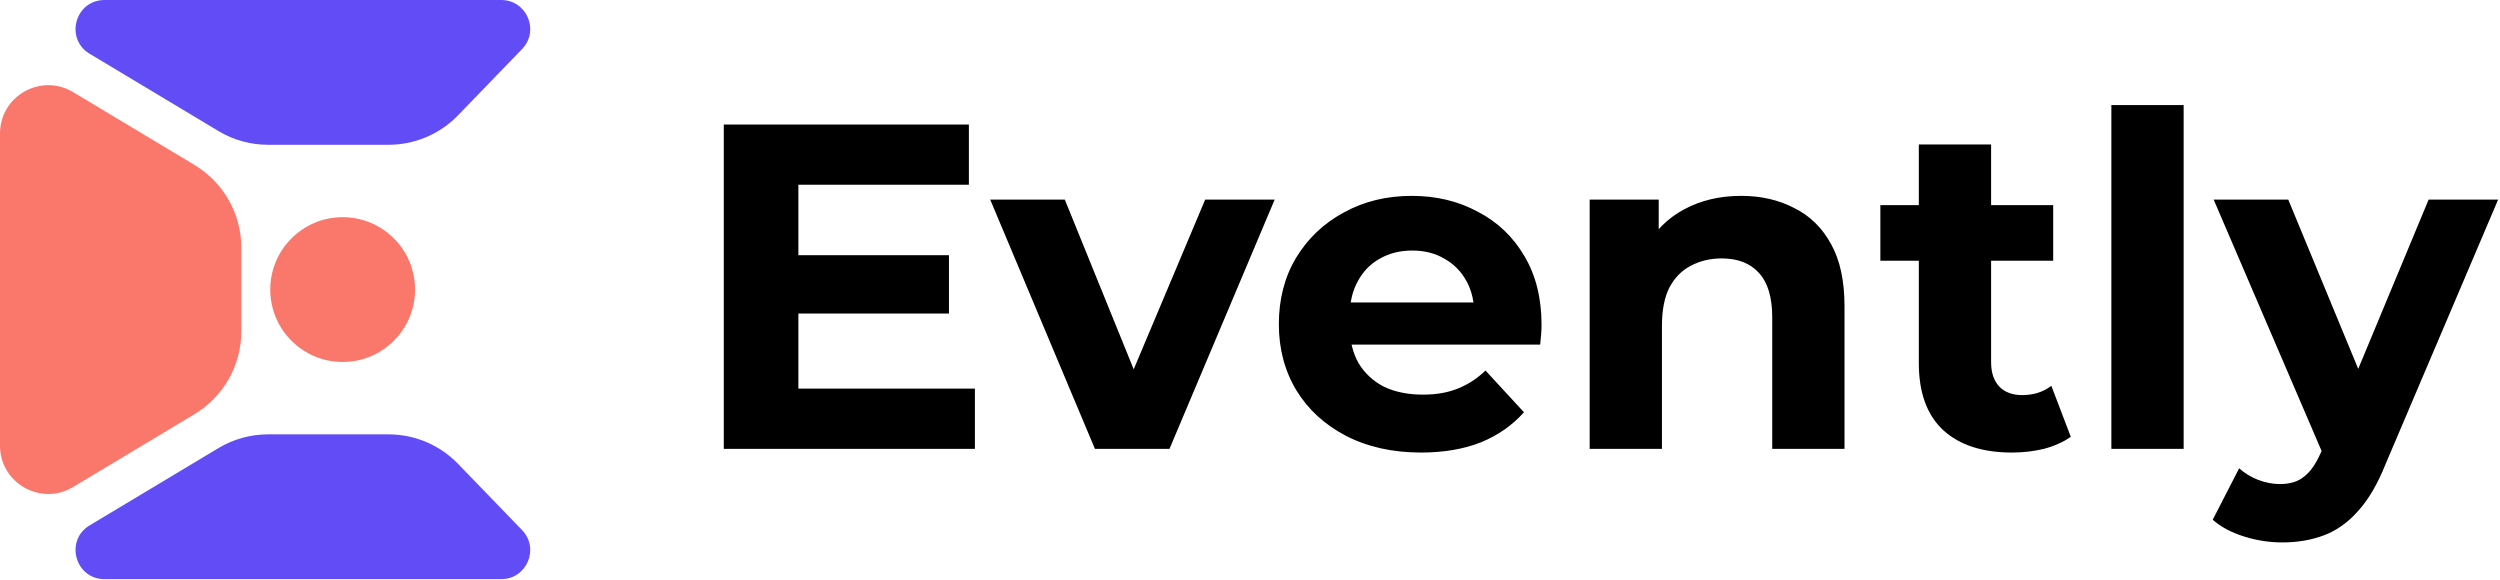
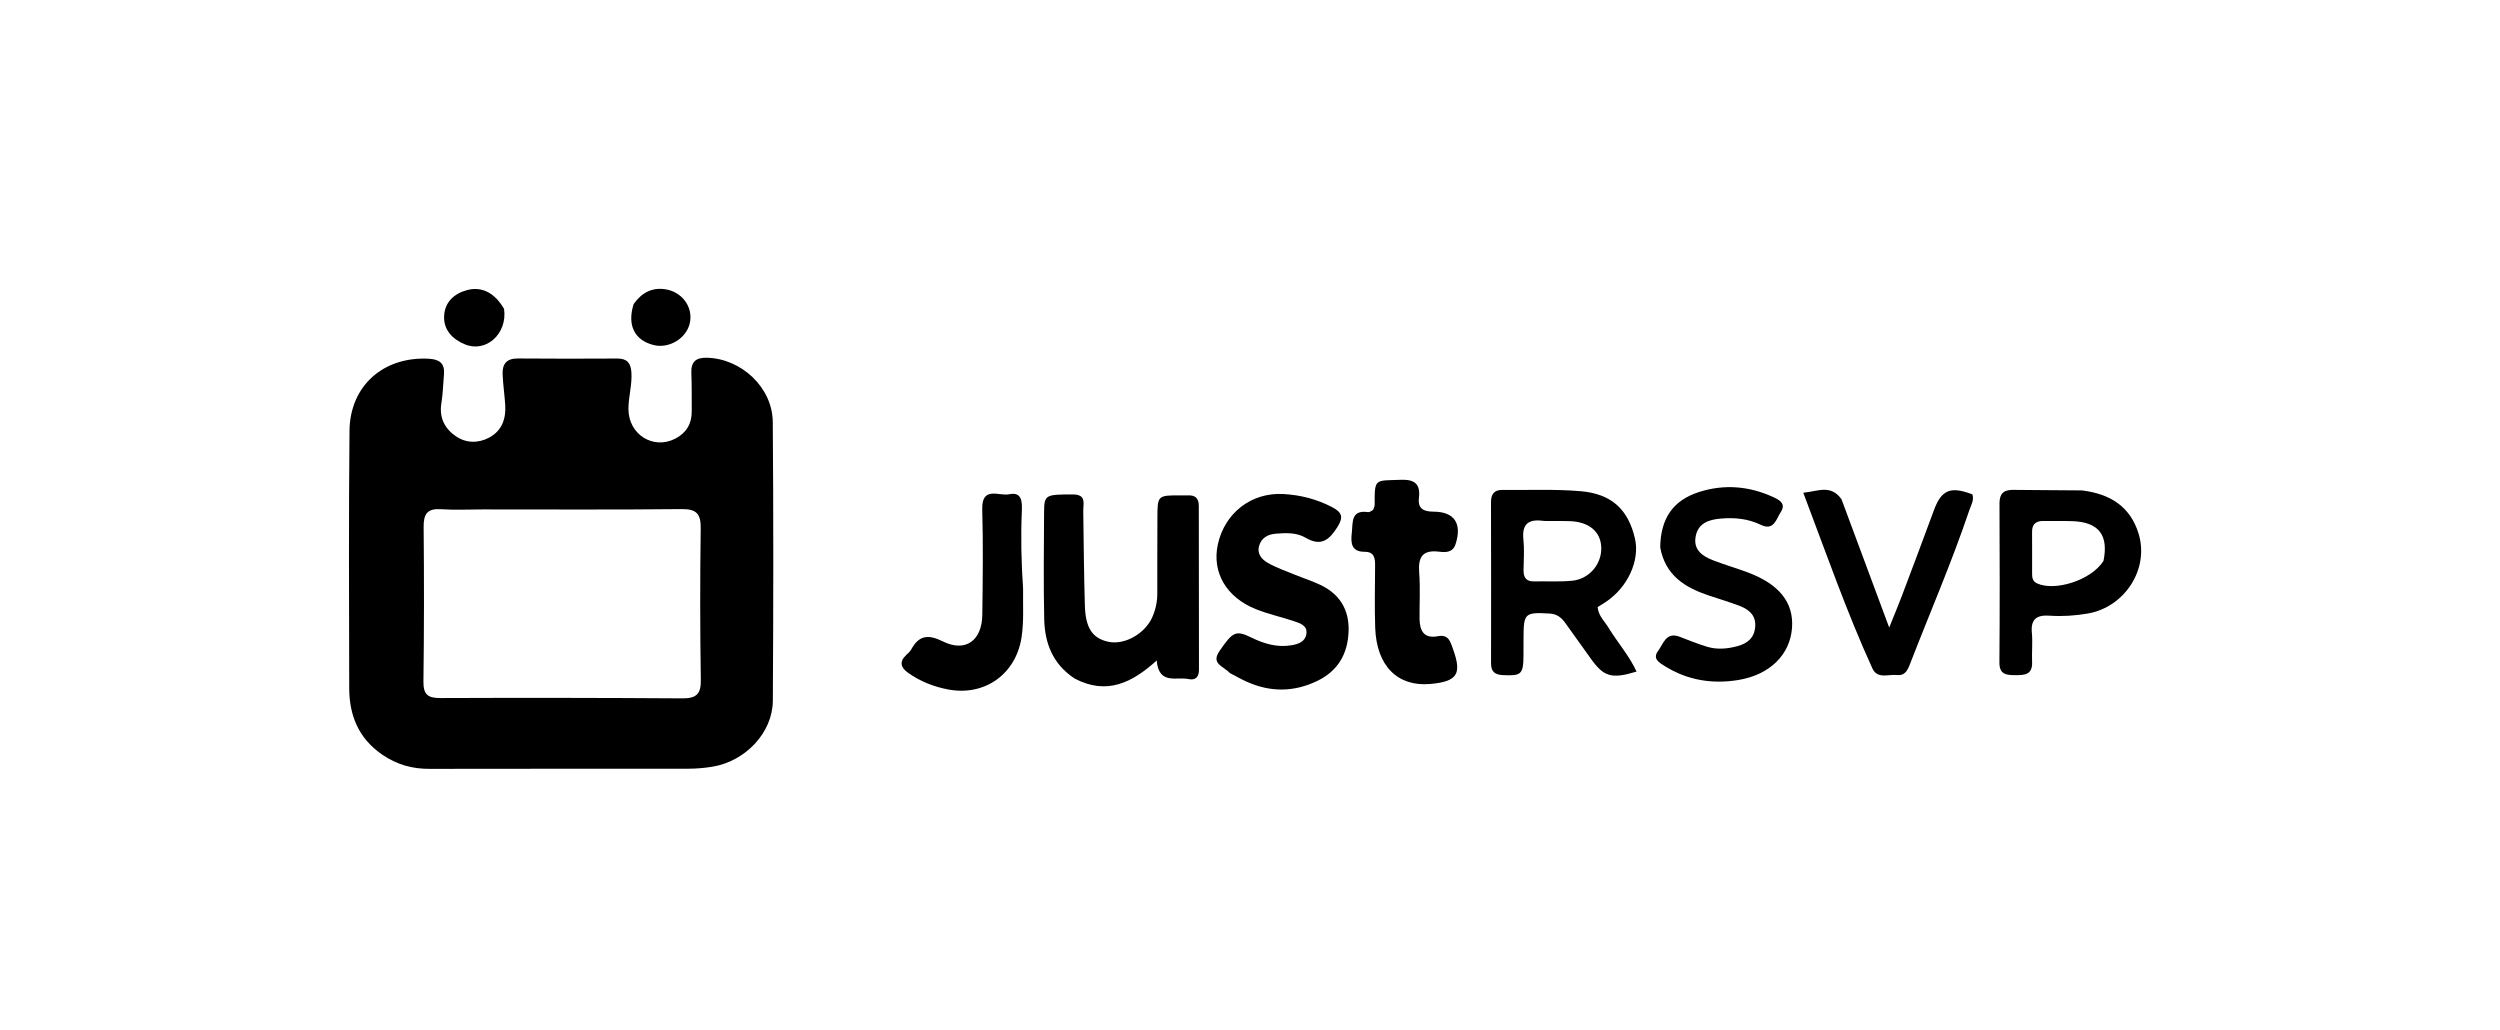
- <svg xmlns="http://www.w3.org/2000/svg" width="518" height="120" viewBox="0 0 518 120" fill="none">
-   <path d="M-3.08811e-06 27.662C-1.72904e-06 19.889 8.48 15.088 15.145 19.087L40.29 34.174C46.314 37.788 50 44.299 50 51.324L50 68.676C50 75.701 46.314 82.212 40.29 85.826L15.145 100.913C8.48 104.912 -1.57555e-05 100.111 -1.43965e-05 92.338L-3.08811e-06 27.662Z" fill="#FA776C" />
-   <path d="M103.855 -3.00576e-06C109.151 -1.88027e-06 111.85 6.362 108.169 10.17L94.896 23.9C91.128 27.799 85.938 30 80.516 30L55.54 30C51.915 30 48.358 29.015 45.25 27.15L18.575 11.145C13.357 8.014 15.577 -2.17645e-05 21.662 -2.04714e-05L103.855 -3.00576e-06Z" fill="#624CF5" />
-   <path d="M103.855 120C109.151 120 111.85 113.638 108.169 109.83L94.896 96.1C91.128 92.201 85.938 90 80.516 90L55.54 90C51.915 90 48.358 90.985 45.25 92.85L18.575 108.855C13.357 111.986 15.577 120 21.662 120L103.855 120Z" fill="#624CF5" />
-   <rect x="56" y="45" width="30" height="30" rx="15" fill="#FA776C" />
-   <path d="M164.272 52.872H196.624V64.968H164.272V52.872ZM165.424 80.52H202V93H149.968V25.8H200.752V38.28H165.424V80.52ZM226.866 93L205.169 41.352H220.626L238.674 85.8H230.994L249.714 41.352H264.114L242.322 93H226.866ZM294.45 93.768C288.562 93.768 283.378 92.616 278.898 90.312C274.482 88.008 271.058 84.872 268.626 80.904C266.194 76.872 264.978 72.296 264.978 67.176C264.978 61.992 266.162 57.416 268.53 53.448C270.962 49.416 274.258 46.28 278.418 44.04C282.578 41.736 287.282 40.584 292.53 40.584C297.586 40.584 302.13 41.672 306.162 43.848C310.258 45.96 313.49 49.032 315.858 53.064C318.226 57.032 319.41 61.8 319.41 67.368C319.41 67.944 319.378 68.616 319.314 69.384C319.25 70.088 319.186 70.76 319.122 71.4H277.17V62.664H311.25L305.49 65.256C305.49 62.568 304.946 60.232 303.858 58.248C302.77 56.264 301.266 54.728 299.346 53.64C297.426 52.488 295.186 51.912 292.626 51.912C290.066 51.912 287.794 52.488 285.81 53.64C283.89 54.728 282.386 56.296 281.298 58.344C280.21 60.328 279.666 62.696 279.666 65.448V67.752C279.666 70.568 280.274 73.064 281.49 75.24C282.77 77.352 284.53 78.984 286.77 80.136C289.074 81.224 291.762 81.768 294.834 81.768C297.586 81.768 299.986 81.352 302.034 80.52C304.146 79.688 306.066 78.44 307.794 76.776L315.762 85.416C313.394 88.104 310.418 90.184 306.834 91.656C303.25 93.064 299.122 93.768 294.45 93.768ZM360.773 40.584C364.869 40.584 368.517 41.416 371.717 43.08C374.981 44.68 377.541 47.176 379.397 50.568C381.253 53.896 382.181 58.184 382.181 63.432V93H367.205V65.736C367.205 61.576 366.277 58.504 364.421 56.52C362.629 54.536 360.069 53.544 356.741 53.544C354.373 53.544 352.229 54.056 350.309 55.08C348.453 56.04 346.981 57.544 345.893 59.592C344.869 61.64 344.357 64.264 344.357 67.464V93H329.381V41.352H343.685V55.656L340.997 51.336C342.853 47.88 345.509 45.224 348.965 43.368C352.421 41.512 356.357 40.584 360.773 40.584ZM416.876 93.768C410.796 93.768 406.06 92.232 402.668 89.16C399.276 86.024 397.58 81.384 397.58 75.24V29.928H412.556V75.048C412.556 77.224 413.132 78.92 414.284 80.136C415.436 81.288 417.004 81.864 418.988 81.864C421.356 81.864 423.372 81.224 425.036 79.944L429.068 90.504C427.532 91.592 425.676 92.424 423.5 93C421.388 93.512 419.18 93.768 416.876 93.768ZM389.612 54.024V42.504H425.42V54.024H389.612ZM437.475 93V21.768H452.451V93H437.475ZM472.878 112.392C470.19 112.392 467.534 111.976 464.91 111.144C462.286 110.312 460.142 109.16 458.477 107.688L463.95 97.032C465.102 98.056 466.414 98.856 467.886 99.432C469.422 100.008 470.926 100.296 472.398 100.296C474.51 100.296 476.174 99.784 477.39 98.76C478.67 97.8 479.822 96.168 480.846 93.864L483.534 87.528L484.686 85.896L503.214 41.352H517.614L494.286 96.168C492.622 100.328 490.702 103.592 488.526 105.96C486.414 108.328 484.046 109.992 481.422 110.952C478.862 111.912 476.014 112.392 472.878 112.392ZM481.71 95.016L458.669 41.352H474.126L491.982 84.552L481.71 95.016Z" fill="black" />
+ <svg xmlns="http://www.w3.org/2000/svg" version="1.1" id="Layer_1" x="0px" y="0px" width="100%" viewBox="0 0 816 336" enable-background="new 0 0 816 336" xml:space="preserve">
+   <path fill="#000000" opacity="1" stroke="none" d=" M124.787,246.335   C116.932,240.938 114.007,233.392 113.985,224.614   C113.914,196.625 113.813,168.634 114.075,140.647   C114.214,125.924 125.143,116.34 139.866,117.085   C143.332,117.26 145.231,118.498 144.906,122.193   C144.63,125.341 144.574,128.523 144.066,131.632   C143.298,136.339 145.183,139.926 148.803,142.401   C152.164,144.698 156.173,144.734 159.75,142.783   C163.823,140.562 165.197,136.668 164.903,132.182   C164.686,128.866 164.209,125.564 164.054,122.246   C163.898,118.904 165.263,116.969 169.025,117.007   C179.853,117.115 190.683,117.073 201.512,117.026   C204.664,117.012 205.899,118.487 206.097,121.571   C206.356,125.622 205.115,129.506 205.121,133.496   C205.134,141.814 213.218,146.899 220.443,143.159   C224.02,141.308 225.811,138.301 225.785,134.252   C225.757,130.087 225.828,125.918 225.655,121.759   C225.501,118.075 227.154,116.677 230.734,116.766   C241.979,117.049 252.144,126.463 252.233,137.751   C252.471,168.071 252.444,198.395 252.254,228.716   C252.189,239.124 243.343,248.447 232.593,250.243   C229.976,250.68 227.292,250.904 224.638,250.908   C196.482,250.948 168.326,250.88 140.17,250.955   C134.64,250.97 129.64,249.646 124.787,246.335  M157.501,166.277   C153.002,166.277 148.486,166.519 144.008,166.21   C139.573,165.903 138.233,167.646 138.275,171.965   C138.442,188.794 138.426,205.627 138.21,222.456   C138.156,226.67 139.639,227.858 143.696,227.842   C170.025,227.739 196.356,227.766 222.684,227.945   C227.157,227.975 228.826,226.662 228.752,221.961   C228.492,205.467 228.486,188.965 228.711,172.471   C228.776,167.723 227.357,166.117 222.491,166.17   C201.163,166.4 179.831,166.275 157.501,166.277  z" />
+   <path fill="#000000" opacity="1" stroke="none" d=" M350.785,221.486   C343.538,216.727 340.993,209.826 340.829,202.021   C340.585,190.371 340.719,178.712 340.791,167.058   C340.825,161.459 341.32,161.385 350.138,161.386   C354.714,161.387 353.536,164.339 353.574,166.861   C353.73,177.173 353.792,187.488 354.107,197.796   C354.331,205.144 356.706,208.448 361.924,209.507   C367.112,210.559 373.725,206.827 376.091,201.478   C377.178,199.019 377.752,196.463 377.74,193.737   C377.702,185.579 377.773,177.421 377.78,169.263   C377.787,161.653 377.776,161.653 385.597,161.694   C386.263,161.698 386.931,161.731 387.594,161.692   C390.047,161.546 391.291,162.54 391.289,165.142   C391.274,182.957 391.302,200.772 391.343,218.587   C391.348,220.936 390.239,222.14 387.967,221.653   C384.043,220.812 378.234,223.646 377.542,215.576   C369.552,222.841 361.268,226.982 350.785,221.486  z" />
+   <path fill="#000000" opacity="1" stroke="none" d=" M525.438,205.572   C528.447,210.271 531.91,214.292 534.173,219.203   C525.954,221.718 523.43,220.896 519.167,214.87   C516.474,211.061 513.706,207.306 511.021,203.492   C509.721,201.646 508.301,200.403 505.786,200.261   C497.739,199.809 497.301,200.115 497.278,208.155   C497.273,210.154 497.285,212.153 497.264,214.152   C497.203,220.111 496.496,220.653 490.585,220.358   C487.891,220.223 486.674,219.251 486.68,216.479   C486.719,198.985 486.705,181.492 486.658,163.999   C486.65,161.359 487.635,159.873 490.416,159.906   C498.908,160.005 507.441,159.609 515.881,160.322   C526.068,161.182 531.462,166.343 533.641,175.745   C535.329,183.032 531.215,191.872 523.926,196.607   C523.115,197.134 522.289,197.638 521.468,198.154   C521.737,201.243 524.028,202.972 525.438,205.572  M506.513,170.046   C505.518,170.032 504.51,170.114 503.529,169.988   C498.892,169.392 496.714,171.063 497.235,176.038   C497.578,179.321 497.35,182.671 497.283,185.988   C497.235,188.376 498.046,189.814 500.677,189.765   C504.824,189.689 508.998,189.946 513.113,189.554   C518.757,189.017 522.842,184.099 522.654,178.668   C522.476,173.535 518.69,170.345 512.447,170.106   C510.79,170.043 509.129,170.069 506.513,170.046  z" />
+   <path fill="#000000" opacity="1" stroke="none" d=" M401.422,219.68   C399.388,217.471 395.157,216.692 398.023,212.526   C402.42,206.133 403.354,205.619 408.508,208.127   C412.646,210.14 416.891,211.4 421.522,210.619   C423.726,210.248 425.984,209.472 426.391,207.001   C426.856,204.179 424.38,203.436 422.354,202.757   C418.257,201.384 413.994,200.455 409.99,198.862   C400.224,194.976 395.518,186.768 397.508,177.675   C399.758,167.397 408.471,160.656 418.927,161.252   C424.457,161.567 429.715,162.895 434.71,165.48   C437.977,167.171 438.635,168.703 436.54,172.011   C433.859,176.247 431.208,178.49 426.145,175.511   C423.217,173.789 419.724,173.912 416.373,174.202   C413.879,174.418 411.843,175.459 411.027,178   C410.137,180.773 411.867,182.621 413.887,183.767   C416.613,185.313 419.632,186.351 422.549,187.549   C425.316,188.684 428.182,189.597 430.883,190.866   C437.269,193.863 440.427,199.011 440.182,206.049   C439.923,213.474 436.665,219.081 429.762,222.349   C422.218,225.921 414.663,225.945 407.078,222.576   C405.256,221.767 403.508,220.791 401.422,219.68  z" />
+   <path fill="#000000" opacity="1" stroke="none" d=" M679.51,160.068   C688.811,161.191 695.355,165.389 698.044,174.213   C701.564,185.766 693.515,198.189 681.408,200.263   C677.293,200.969 673.137,201.243 668.991,200.957   C664.783,200.667 662.769,202.064 663.202,206.585   C663.502,209.714 663.135,212.901 663.278,216.053   C663.468,220.265 660.807,220.396 657.717,220.369   C654.79,220.343 652.576,220.144 652.607,216.191   C652.743,198.903 652.713,181.613 652.636,164.324   C652.621,161.076 654.021,159.852 657.122,159.894   C664.435,159.992 671.749,159.986 679.51,160.068  M686.577,183.089   C688.307,174.637 685.013,170.392 676.417,170.106   C673.263,170.001 670.102,170.08 666.945,170.051   C664.522,170.029 663.24,171.064 663.269,173.626   C663.32,178.112 663.258,182.6 663.278,187.088   C663.284,188.419 663.341,189.698 664.877,190.411   C670.66,193.096 682.54,189.455 686.577,183.089  z" />
+   <path fill="#000000" opacity="1" stroke="none" d=" M541.892,178.662   C542.023,169.184 546.102,163.32 554.517,160.61   C562.795,157.944 570.96,158.647 578.848,162.276   C580.89,163.215 583.018,164.419 581.242,167.142   C579.745,169.438 579,173.369 574.739,171.309   C570.534,169.276 566.116,168.867 561.58,169.271   C557.717,169.614 554.195,170.77 553.444,175.215   C552.709,179.562 555.732,181.548 559.155,182.881   C562.873,184.329 566.724,185.433 570.463,186.831   C580.719,190.665 585.473,196.637 584.925,204.846   C584.345,213.543 577.79,220.238 567.444,221.944   C559,223.337 550.843,222.083 543.432,217.445   C541.569,216.279 539.275,215.029 541.221,212.436   C542.943,210.142 543.782,206.105 548.268,207.852   C551.208,208.997 554.148,210.171 557.162,211.092   C560.42,212.088 563.709,211.803 567.013,210.928   C570.452,210.017 572.66,208.159 572.907,204.462   C573.149,200.835 570.847,198.949 567.902,197.804   C564.495,196.48 560.966,195.471 557.502,194.29   C549.902,191.697 543.562,187.801 541.892,178.662  z" />
+   <path fill="#000000" opacity="1" stroke="none" d=" M448.173,166.433   C448.509,165.658 448.698,165.17 448.694,164.683   C448.636,155.966 448.818,156.946 457.11,156.61   C461.641,156.427 463.693,157.866 463.142,162.517   C462.711,166.148 464.755,166.988 467.981,167.008   C474.774,167.048 477.264,170.94 475.089,177.627   C474.175,180.438 471.765,180.318 469.742,180.069   C464.227,179.388 462.832,181.906 463.226,186.951   C463.613,191.915 463.294,196.933 463.341,201.927   C463.379,205.841 464.736,208.552 469.327,207.658   C472.905,206.962 473.433,209.572 474.286,211.925   C477.214,220.008 475.647,222.429 466.956,223.24   C456.209,224.242 449.301,217.383 448.867,204.945   C448.63,198.127 448.801,191.295 448.829,184.47   C448.84,182.082 448.491,180.096 445.437,180.107   C441.003,180.123 440.854,177.146 441.23,173.911   C441.614,170.609 440.828,166.332 446.538,167.155   C446.974,167.218 447.469,166.876 448.173,166.433  z" />
+   <path fill="#000000" opacity="1" stroke="none" d=" M601.058,162.938   C606.186,176.687 611.156,190.075 616.633,204.829   C618.332,200.603 619.588,197.635 620.725,194.622   C624.25,185.287 627.769,175.949 631.212,166.584   C633.678,159.88 636.616,158.607 643.799,161.378   C644.403,163.277 643.338,164.905 642.771,166.583   C637.02,183.613 629.864,200.101 623.379,216.848   C622.612,218.829 621.719,220.619 619.215,220.331   C616.418,220.009 612.785,221.759 611.142,218.158   C602.726,199.705 596.07,180.567 588.593,160.832   C593.398,160.37 597.493,158.024 601.058,162.938  z" />
+   <path fill="#000000" opacity="1" stroke="none" d=" M333.933,192.142   C333.863,197.768 334.221,202.903 333.43,208.053   C331.61,219.906 321.578,227.255 309.638,225.07   C304.866,224.197 300.371,222.432 296.374,219.584   C294.051,217.928 293.427,216.059 295.727,213.854   C296.326,213.279 297.013,212.722 297.401,212.015   C299.96,207.355 302.893,206.942 307.82,209.384   C315.14,213.012 320.515,209.076 320.624,200.695   C320.774,189.22 320.929,177.735 320.602,166.268   C320.381,158.503 326.179,162.017 329.373,161.331   C333.42,160.461 333.673,163.533 333.532,166.734   C333.166,175.045 333.338,183.359 333.933,192.142  z" />
+   <path fill="#000000" opacity="1" stroke="none" d=" M164.528,100.829   C165.683,109.004 158.597,115.229 151.767,112.406   C147.646,110.702 144.666,107.643 144.971,102.96   C145.258,98.551 148.242,95.81 152.472,94.684   C157.237,93.415 161.477,95.548 164.528,100.829  z" />
+   <path fill="#000000" opacity="1" stroke="none" d=" M206.814,99.25   C209.446,95.538 212.737,93.847 216.882,94.375   C222.539,95.097 226.263,100.138 225.187,105.339   C224.143,110.385 218.436,113.894 213.342,112.623   C207.145,111.076 204.642,106.224 206.814,99.25  z" />
</svg>
